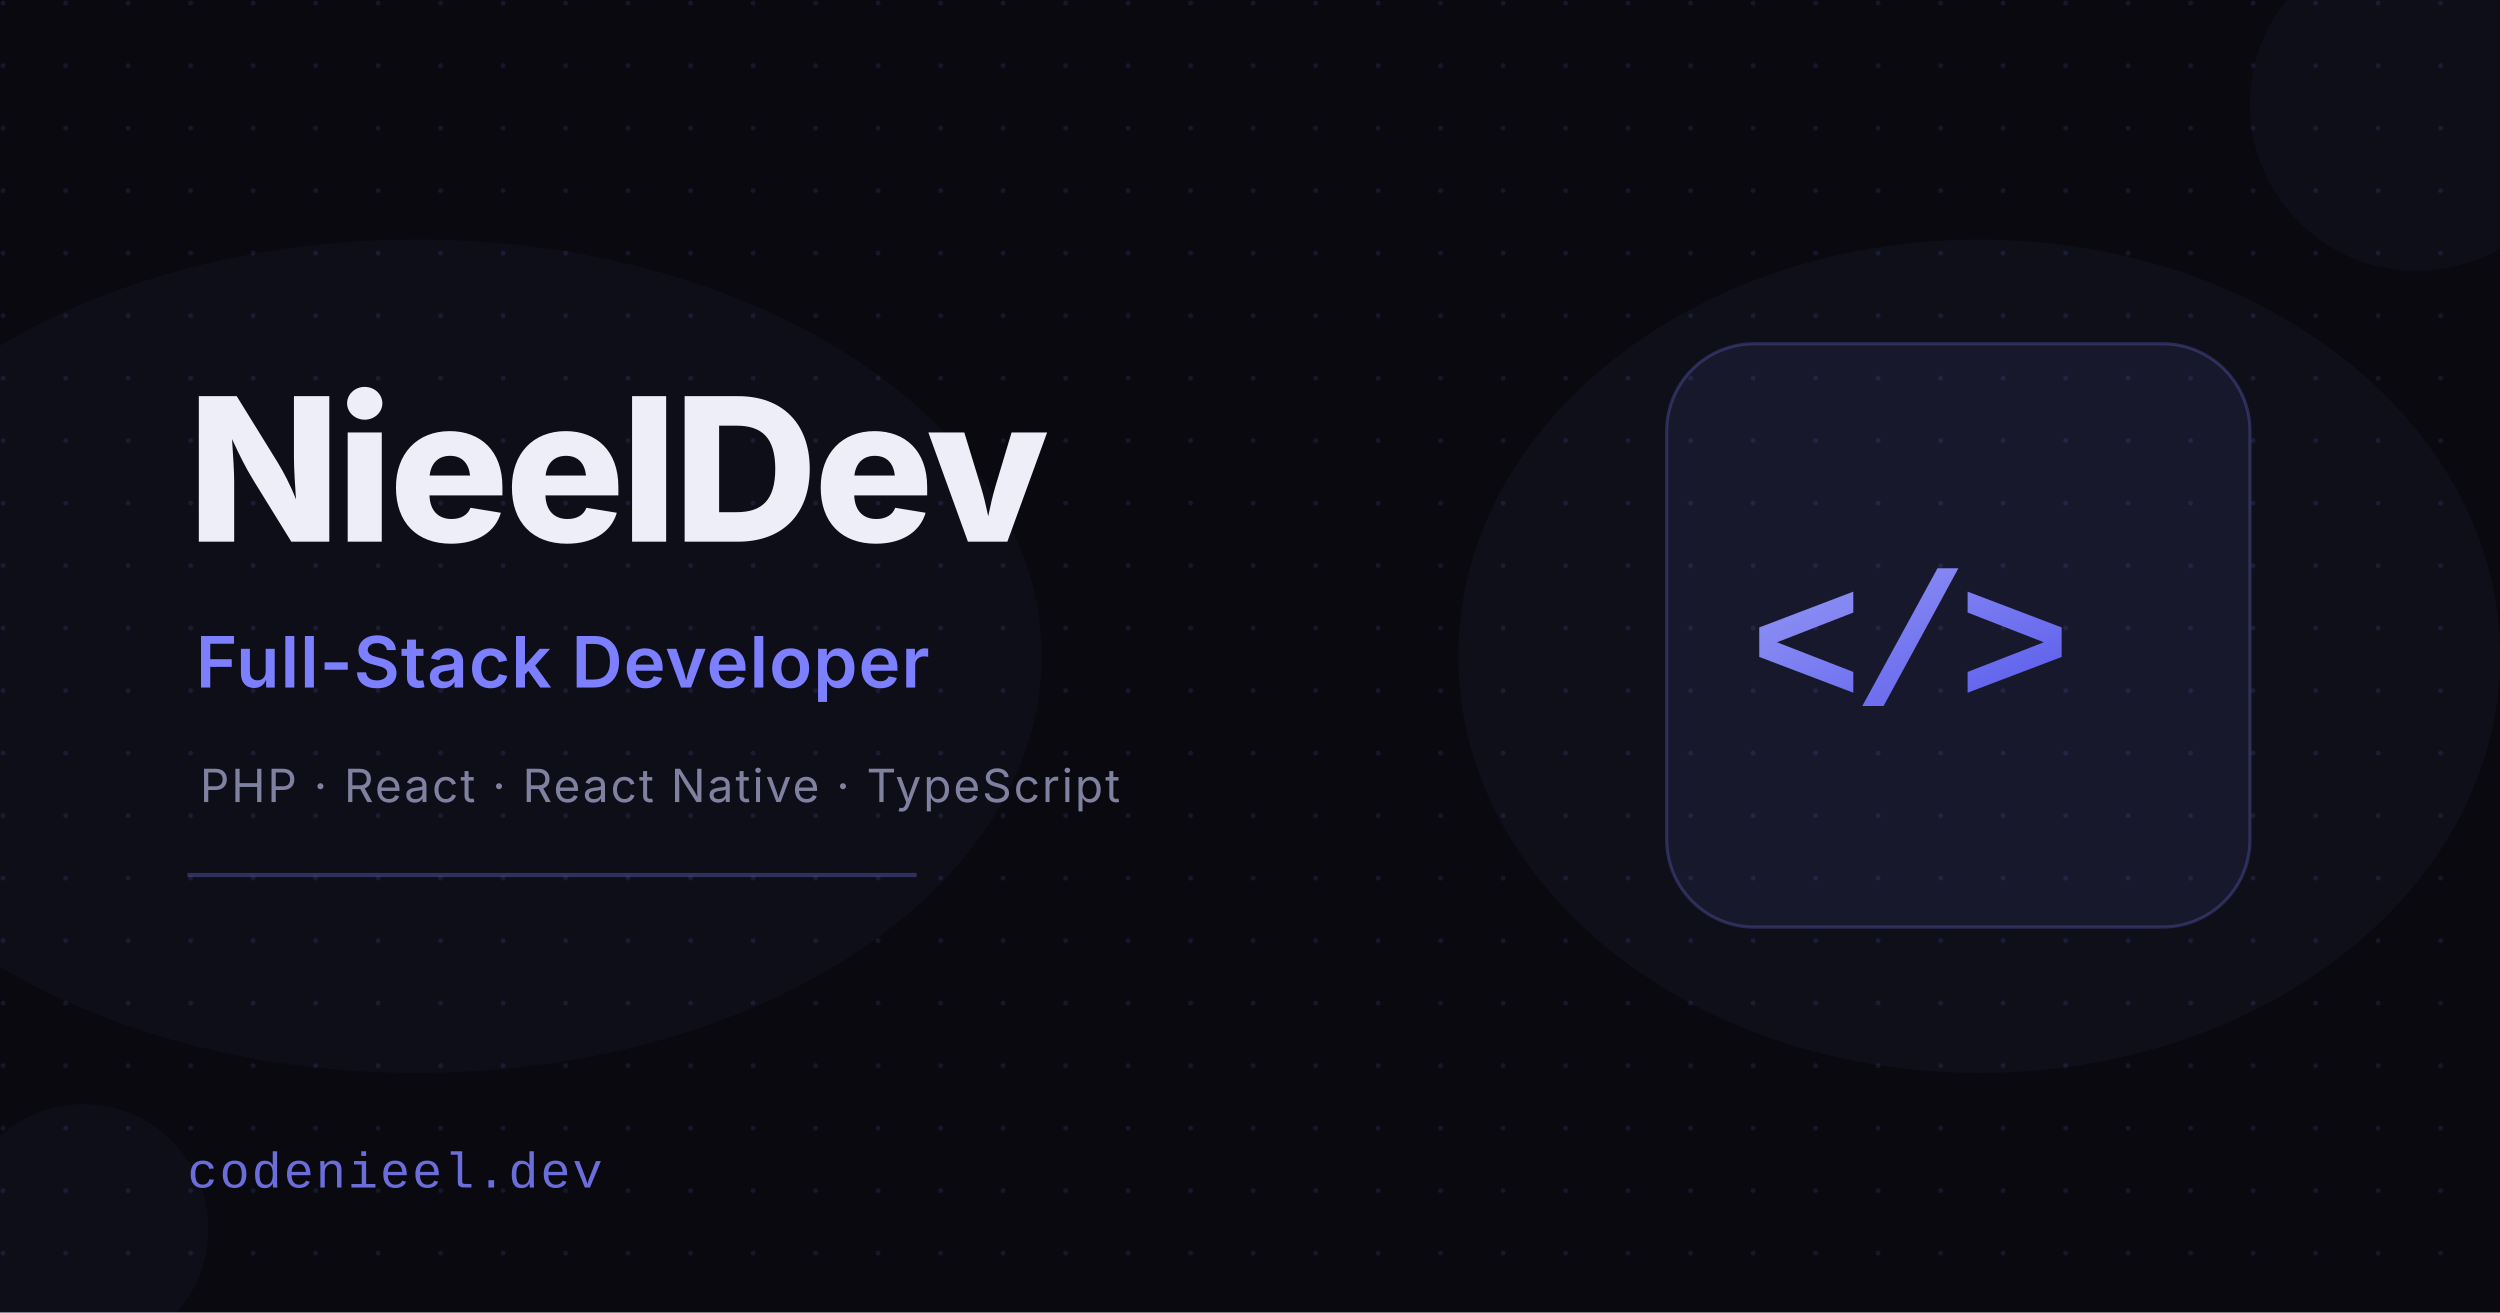
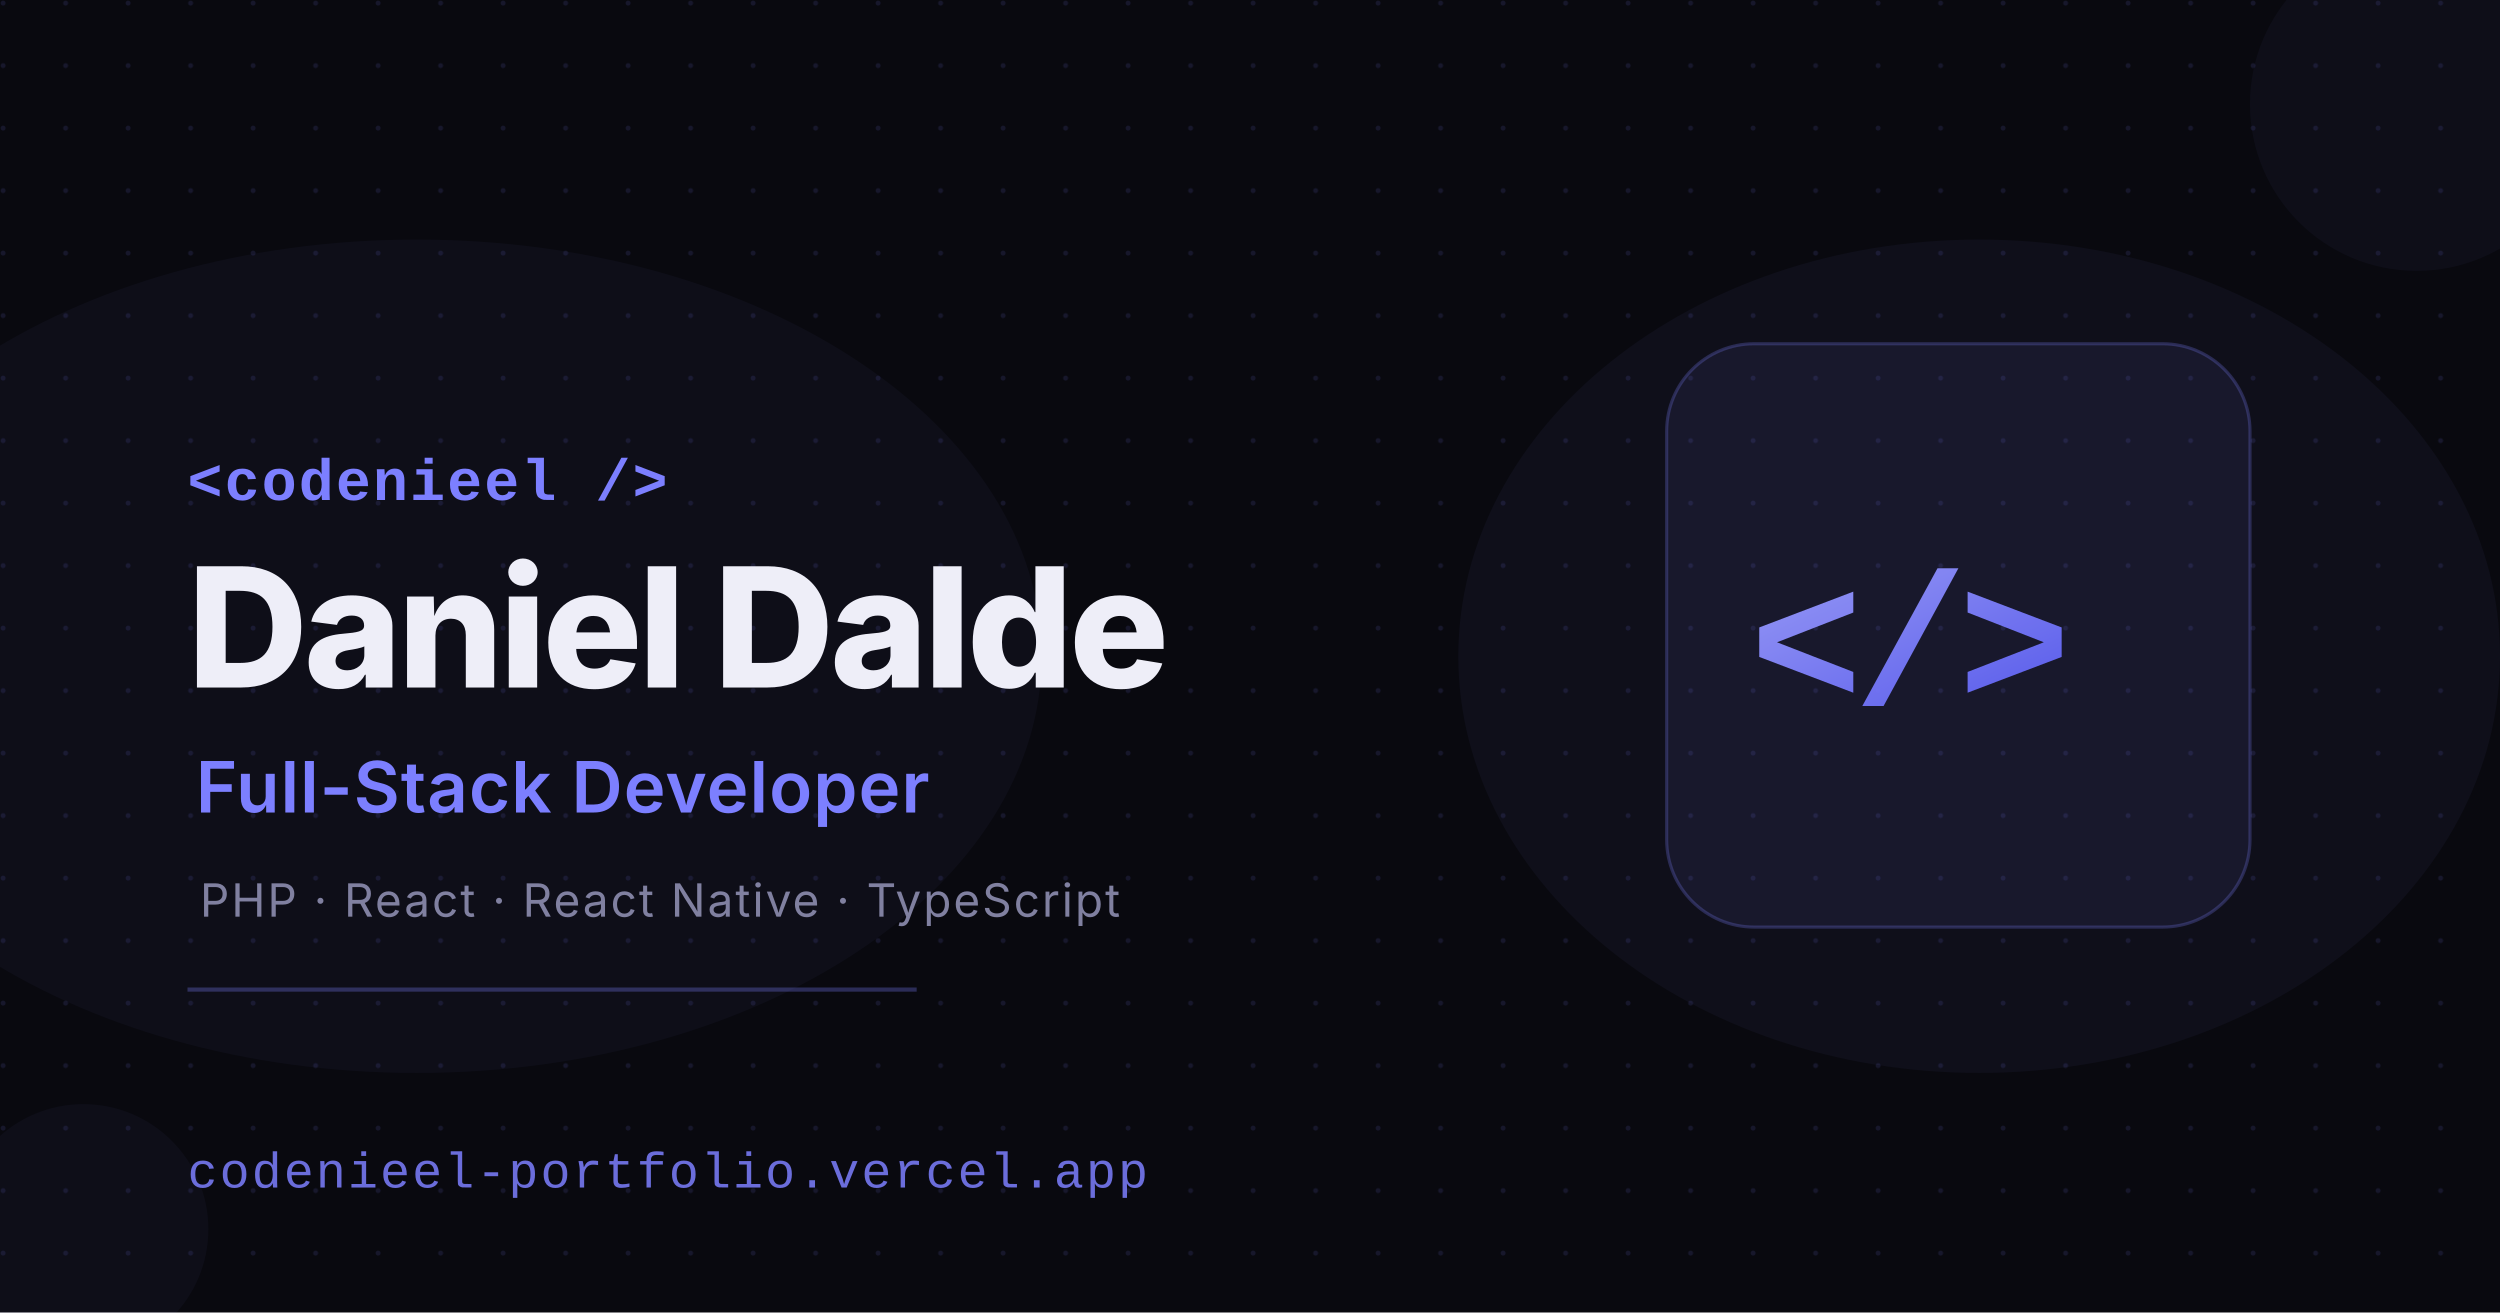
<svg xmlns="http://www.w3.org/2000/svg" width="1200" height="630" viewBox="0 0 1200 630">
  <defs>
    <linearGradient id="logoGradient" x1="0%" y1="0%" x2="100%" y2="100%">
      <stop offset="0%" style="stop-color:#9d9fff;stop-opacity:1" />
      <stop offset="100%" style="stop-color:#5b5ef5;stop-opacity:1" />
    </linearGradient>
    <pattern id="dotGrid" x="0" y="0" width="30" height="30" patternUnits="userSpaceOnUse">
      <circle cx="1.5" cy="1.5" r="1.2" fill="#7c7fff" opacity="0.12" />
    </pattern>
  </defs>
  <rect width="1200" height="630" fill="#09090f" />
  <rect width="1200" height="630" fill="url(#dotGrid)" />
  <ellipse cx="200" cy="315" rx="300" ry="200" fill="#7c7fff" opacity="0.04" />
  <ellipse cx="950" cy="315" rx="250" ry="200" fill="#7c7fff" opacity="0.05" />
-   <text x="90" y="260" font-family="'Segoe UI', 'Inter', Arial, sans-serif" font-size="96" font-weight="800" fill="#eeeef8" letter-spacing="-2">NieelDev</text>
-   <text x="94" y="330" font-family="'Segoe UI', 'Inter', Arial, sans-serif" font-size="34" font-weight="600" fill="#7c7fff" letter-spacing="0.5">Full-Stack Developer</text>
-   <text x="96" y="385" font-family="'Segoe UI', 'Inter', Arial, sans-serif" font-size="22" font-weight="400" fill="#8080a0" letter-spacing="1">PHP · React · React Native · TypeScript</text>
-   <line x1="90" y1="420" x2="440" y2="420" stroke="#7c7fff" stroke-width="2" opacity="0.3" />
-   <text x="90" y="570" font-family="'Courier New', monospace" font-size="24" font-weight="500" fill="#7c7fff" opacity="0.85" letter-spacing="1">codenieel.dev</text>
+   <text x="90" y="240" font-family="'Courier New', monospace" font-size="28" font-weight="700" fill="#7c7fff" letter-spacing="1">&lt;codenieel /&gt;</text>
+   <text x="90" y="330" font-family="'Segoe UI', 'Inter', Arial, sans-serif" font-size="80" font-weight="800" fill="#eeeef8" letter-spacing="-2">Daniel Dalde</text>
+   <text x="94" y="390" font-family="'Segoe UI', 'Inter', Arial, sans-serif" font-size="34" font-weight="600" fill="#7c7fff" letter-spacing="0.5">Full-Stack Developer</text>
+   <text x="96" y="440" font-family="'Segoe UI', 'Inter', Arial, sans-serif" font-size="22" font-weight="400" fill="#8080a0" letter-spacing="1">PHP · React · React Native · TypeScript</text>
+   <line x1="90" y1="475" x2="440" y2="475" stroke="#7c7fff" stroke-width="2" opacity="0.3" />
+   <text x="90" y="570" font-family="'Courier New', monospace" font-size="24" font-weight="500" fill="#7c7fff" opacity="0.85" letter-spacing="1">codenieel-portfolio.vercel.app</text>
  <rect x="800" y="165" width="280" height="280" rx="42" fill="#7c7fff" opacity="0.08" />
  <rect x="800" y="165" width="280" height="280" rx="42" fill="none" stroke="#7c7fff" stroke-width="1.5" opacity="0.25" />
  <text x="840" y="338" font-family="'Courier New', monospace" font-size="90" font-weight="700" fill="url(#logoGradient)" opacity="0.95" letter-spacing="-4">&lt;/&gt;</text>
  <circle cx="1160" cy="50" r="80" fill="#7c7fff" opacity="0.04" />
  <circle cx="40" cy="590" r="60" fill="#7c7fff" opacity="0.04" />
</svg>
